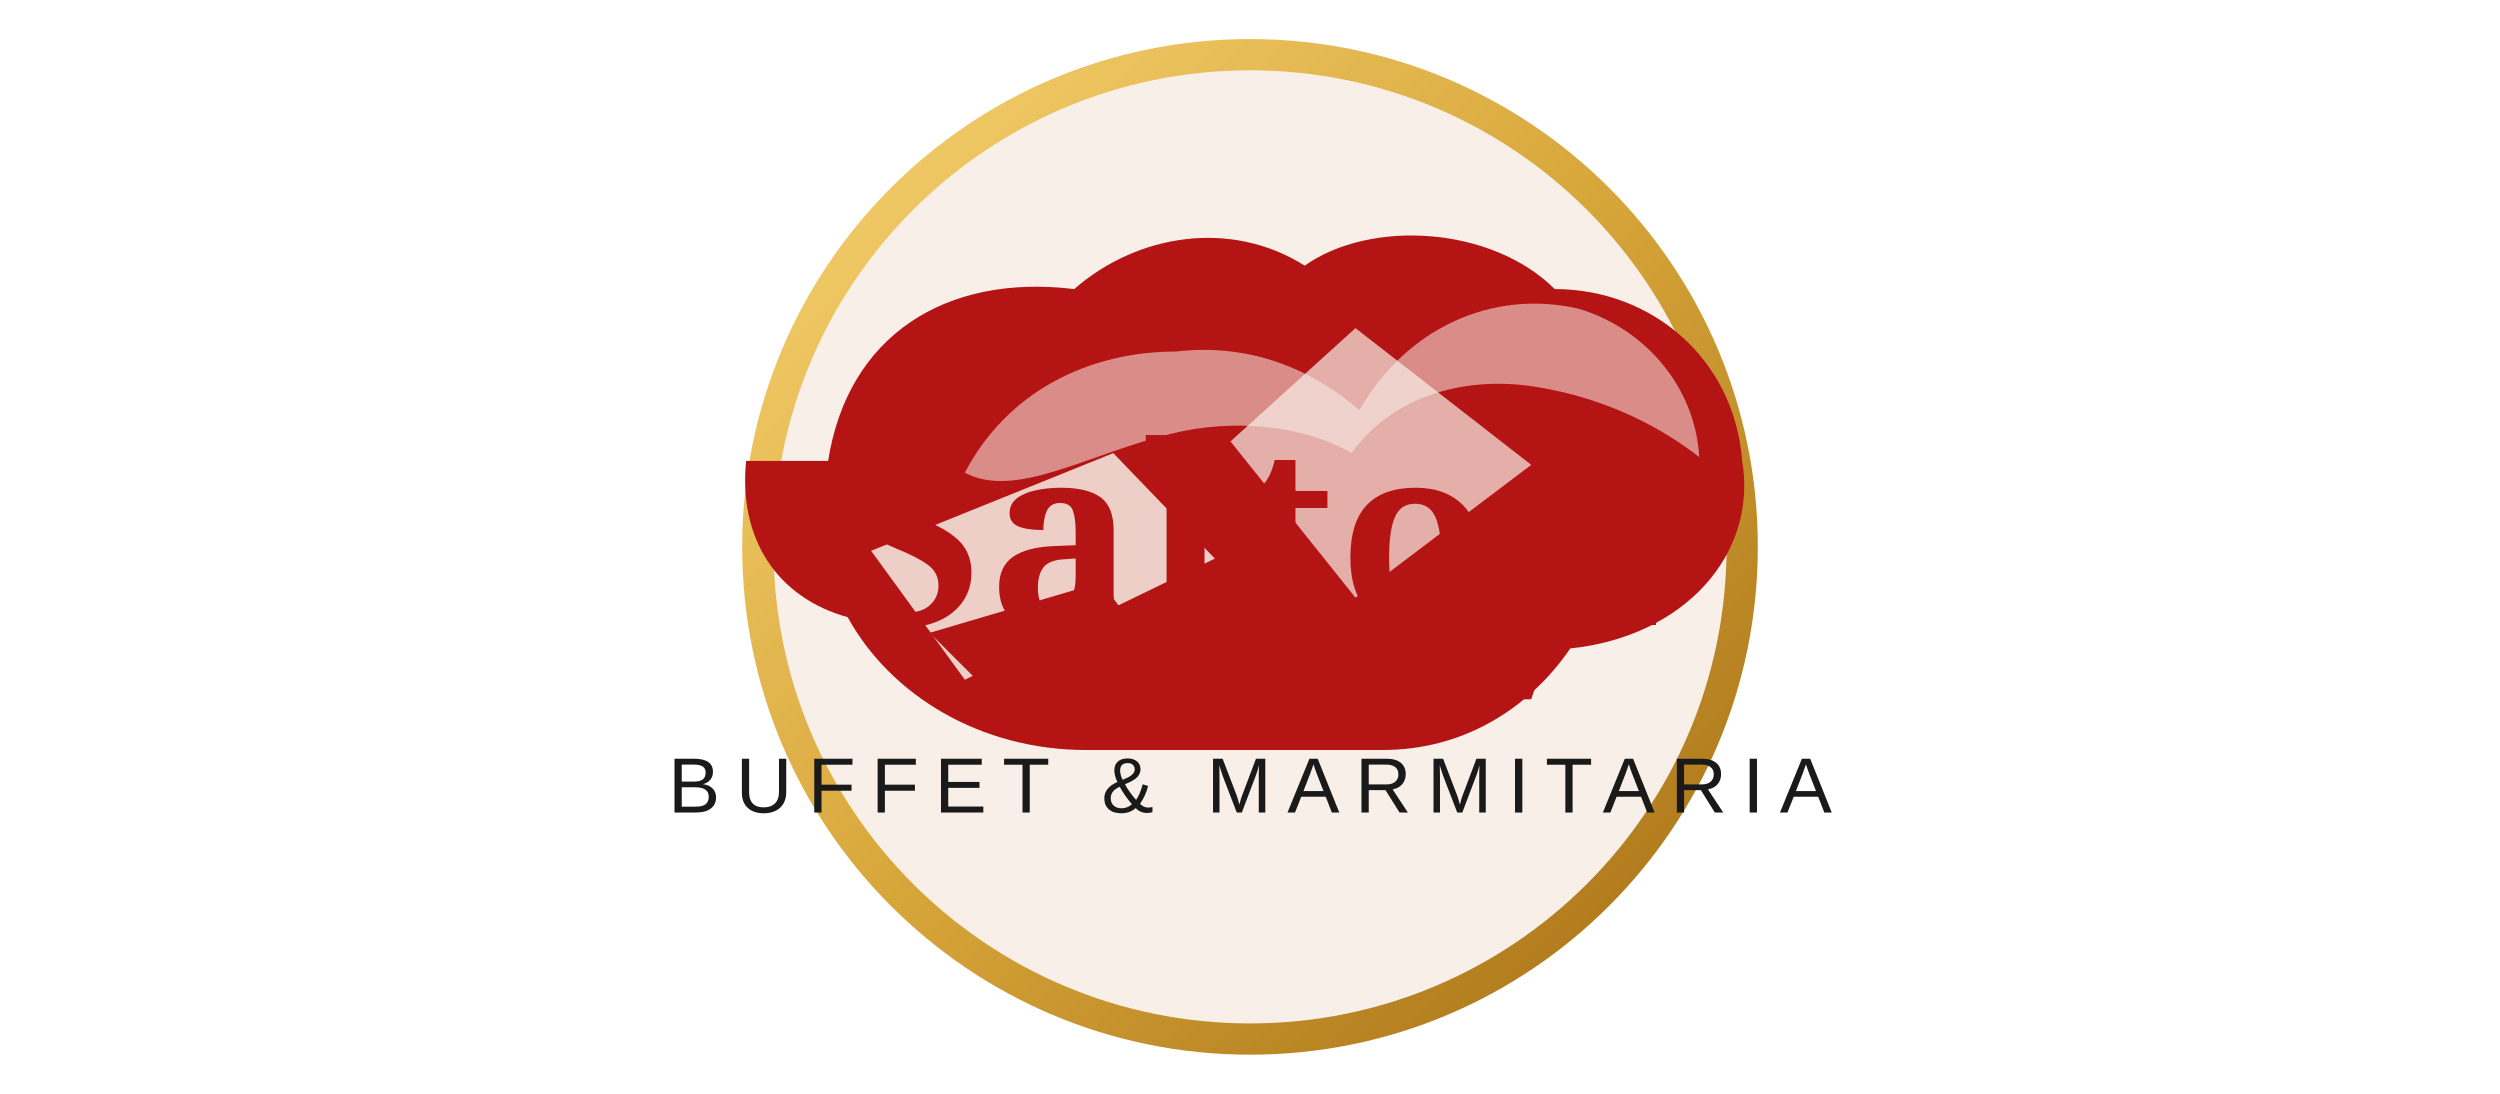
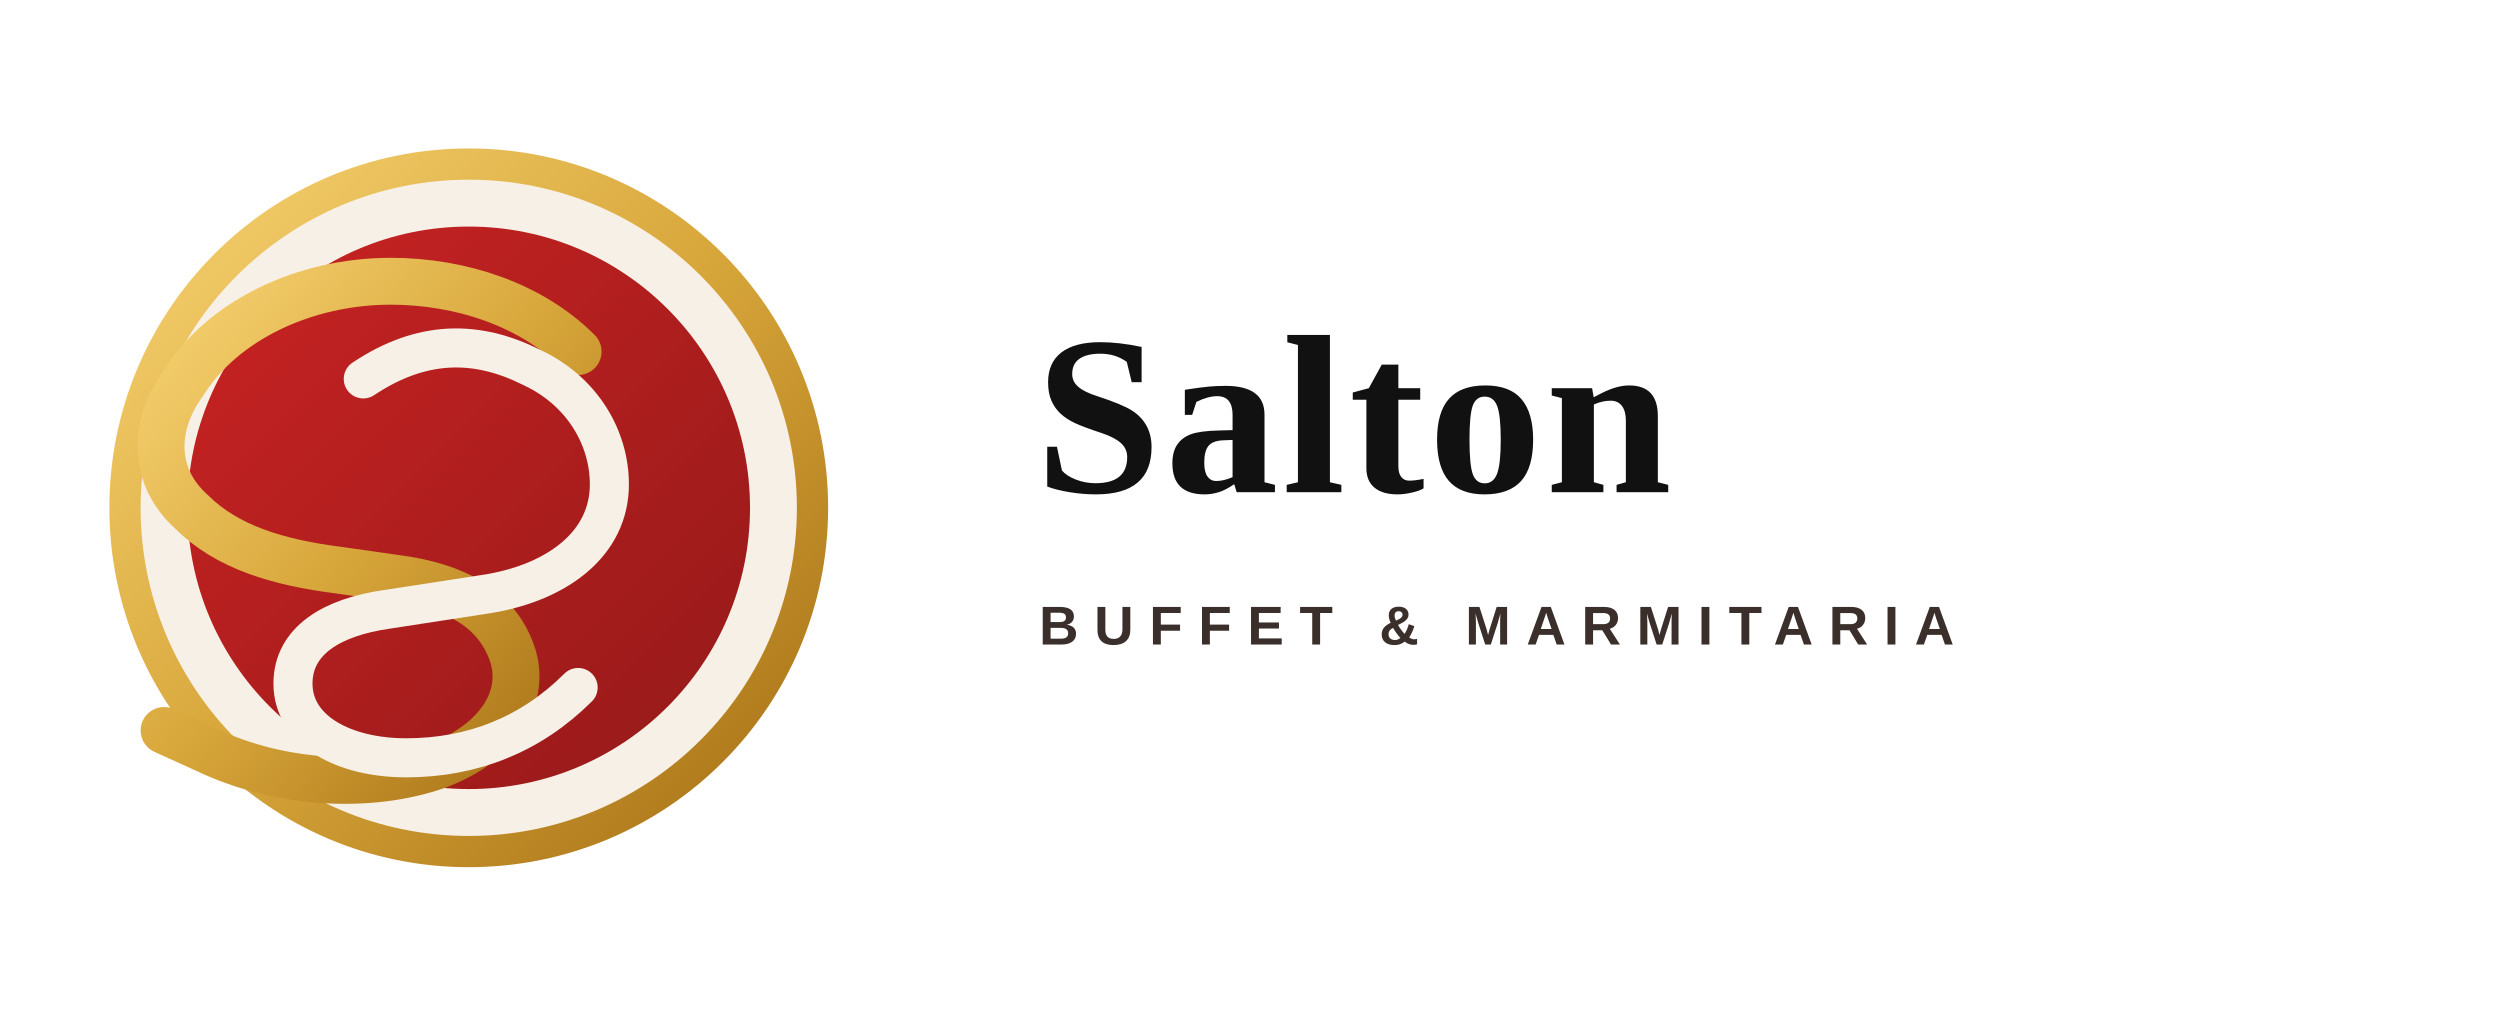
- <svg xmlns="http://www.w3.org/2000/svg" width="640" height="280" viewBox="0 0 640 280" fill="none">
+ <svg xmlns="http://www.w3.org/2000/svg" width="640" height="260" viewBox="0 0 640 260" fill="none">
  <defs>
    <linearGradient id="gold" x1="0" y1="0" x2="1" y2="1">
      <stop offset="0%" stop-color="#F7D373" />
      <stop offset="50%" stop-color="#D7A63A" />
      <stop offset="100%" stop-color="#A56E14" />
    </linearGradient>
+     <linearGradient id="redGlow" x1="0" y1="0" x2="1" y2="1">
+       <stop offset="0%" stop-color="#C81919" />
+       <stop offset="100%" stop-color="#8E0F0F" />
+     </linearGradient>
  </defs>
  <g>
-     <circle cx="320" cy="140" r="126" stroke="url(#gold)" stroke-width="8" fill="#F8F0E8" />
-     <path d="M212 118C217 86 242 70 275 74C291 60 315 56 334 68C351 56 382 58 398 74C423 74 444 92 446 118C450 142 431 163 402 166C391 182 374 192 354 192H278C251 192 228 178 217 158C199 153 189 138 191 118H212Z" fill="#B51414" />
-     <path d="M247 121C258 100 279 90 301 90C318 88 334 93 348 105C360 84 382 74 404 79C421 84 434 99 435 117C426 110 412 102 393 99C374 96 356 102 346 116C334 109 316 107 300 111C279 116 260 128 247 121Z" fill="#F8F0E8" opacity="0.55" />
-     <path d="M285 116L223 141L247 174L311 143L285 116Z" fill="#F8F0E8" opacity="0.85" />
-     <path d="M315 113L347 84L392 119L347 153L315 113Z" fill="#F8F0E8" opacity="0.7" />
-     <path d="M238 162L282 149L295 167L258 182L238 162Z" fill="#B51414" />
-     <path d="M343 166L400 155L392 179L340 180L343 166Z" fill="#B51414" />
-     <text x="320" y="160" text-anchor="middle" font-family="Georgia, serif" font-size="64" font-weight="700" fill="#B51414" letter-spacing="1">Salton</text>
-     <text x="320" y="208" text-anchor="middle" font-family="Arial, sans-serif" font-size="20" fill="#1A1A1A" letter-spacing="4">BUFFET &amp; MARMITARIA</text>
+     <circle cx="120" cy="130" r="88" fill="#F7F0E7" stroke="url(#gold)" stroke-width="8" />
+     <circle cx="120" cy="130" r="72" fill="url(#redGlow)" opacity="0.95" />
+     <path d="M148 90C136 78 118 72 100 72C78 72 57 82 47 98C39 109 39 122 49 131C58 140 71 144 87 146L101 148C117 150 127 156 131 167C135 178 128 190 112 196C95 202 72 201 53 192L42 187" stroke="url(#gold)" stroke-width="12" stroke-linecap="round" stroke-linejoin="round" />
+     <path d="M93 97C108 87 122 87 136 94C149 100 156 112 156 124C156 139 143 149 125 152L99 156C85 158 75 164 75 175C75 187 88 194 104 194C121 194 136 188 148 176" stroke="#F7F0E7" stroke-width="10" stroke-linecap="round" stroke-linejoin="round" />
+     <path d="M176 86H244" stroke="url(#gold)" stroke-width="6" stroke-linecap="round" />
+     <path d="M176 174H244" stroke="url(#gold)" stroke-width="6" stroke-linecap="round" />
+     <text x="265" y="126" fill="#111111" font-family="Georgia, 'Times New Roman', serif" font-size="58" font-weight="700" letter-spacing="1">Salton</text>
+     <text x="266" y="165" fill="#3A2F2A" font-family="Arial, Helvetica, sans-serif" font-size="14" font-weight="700" letter-spacing="4">BUFFET &amp; MARMITARIA</text>
  </g>
</svg>
